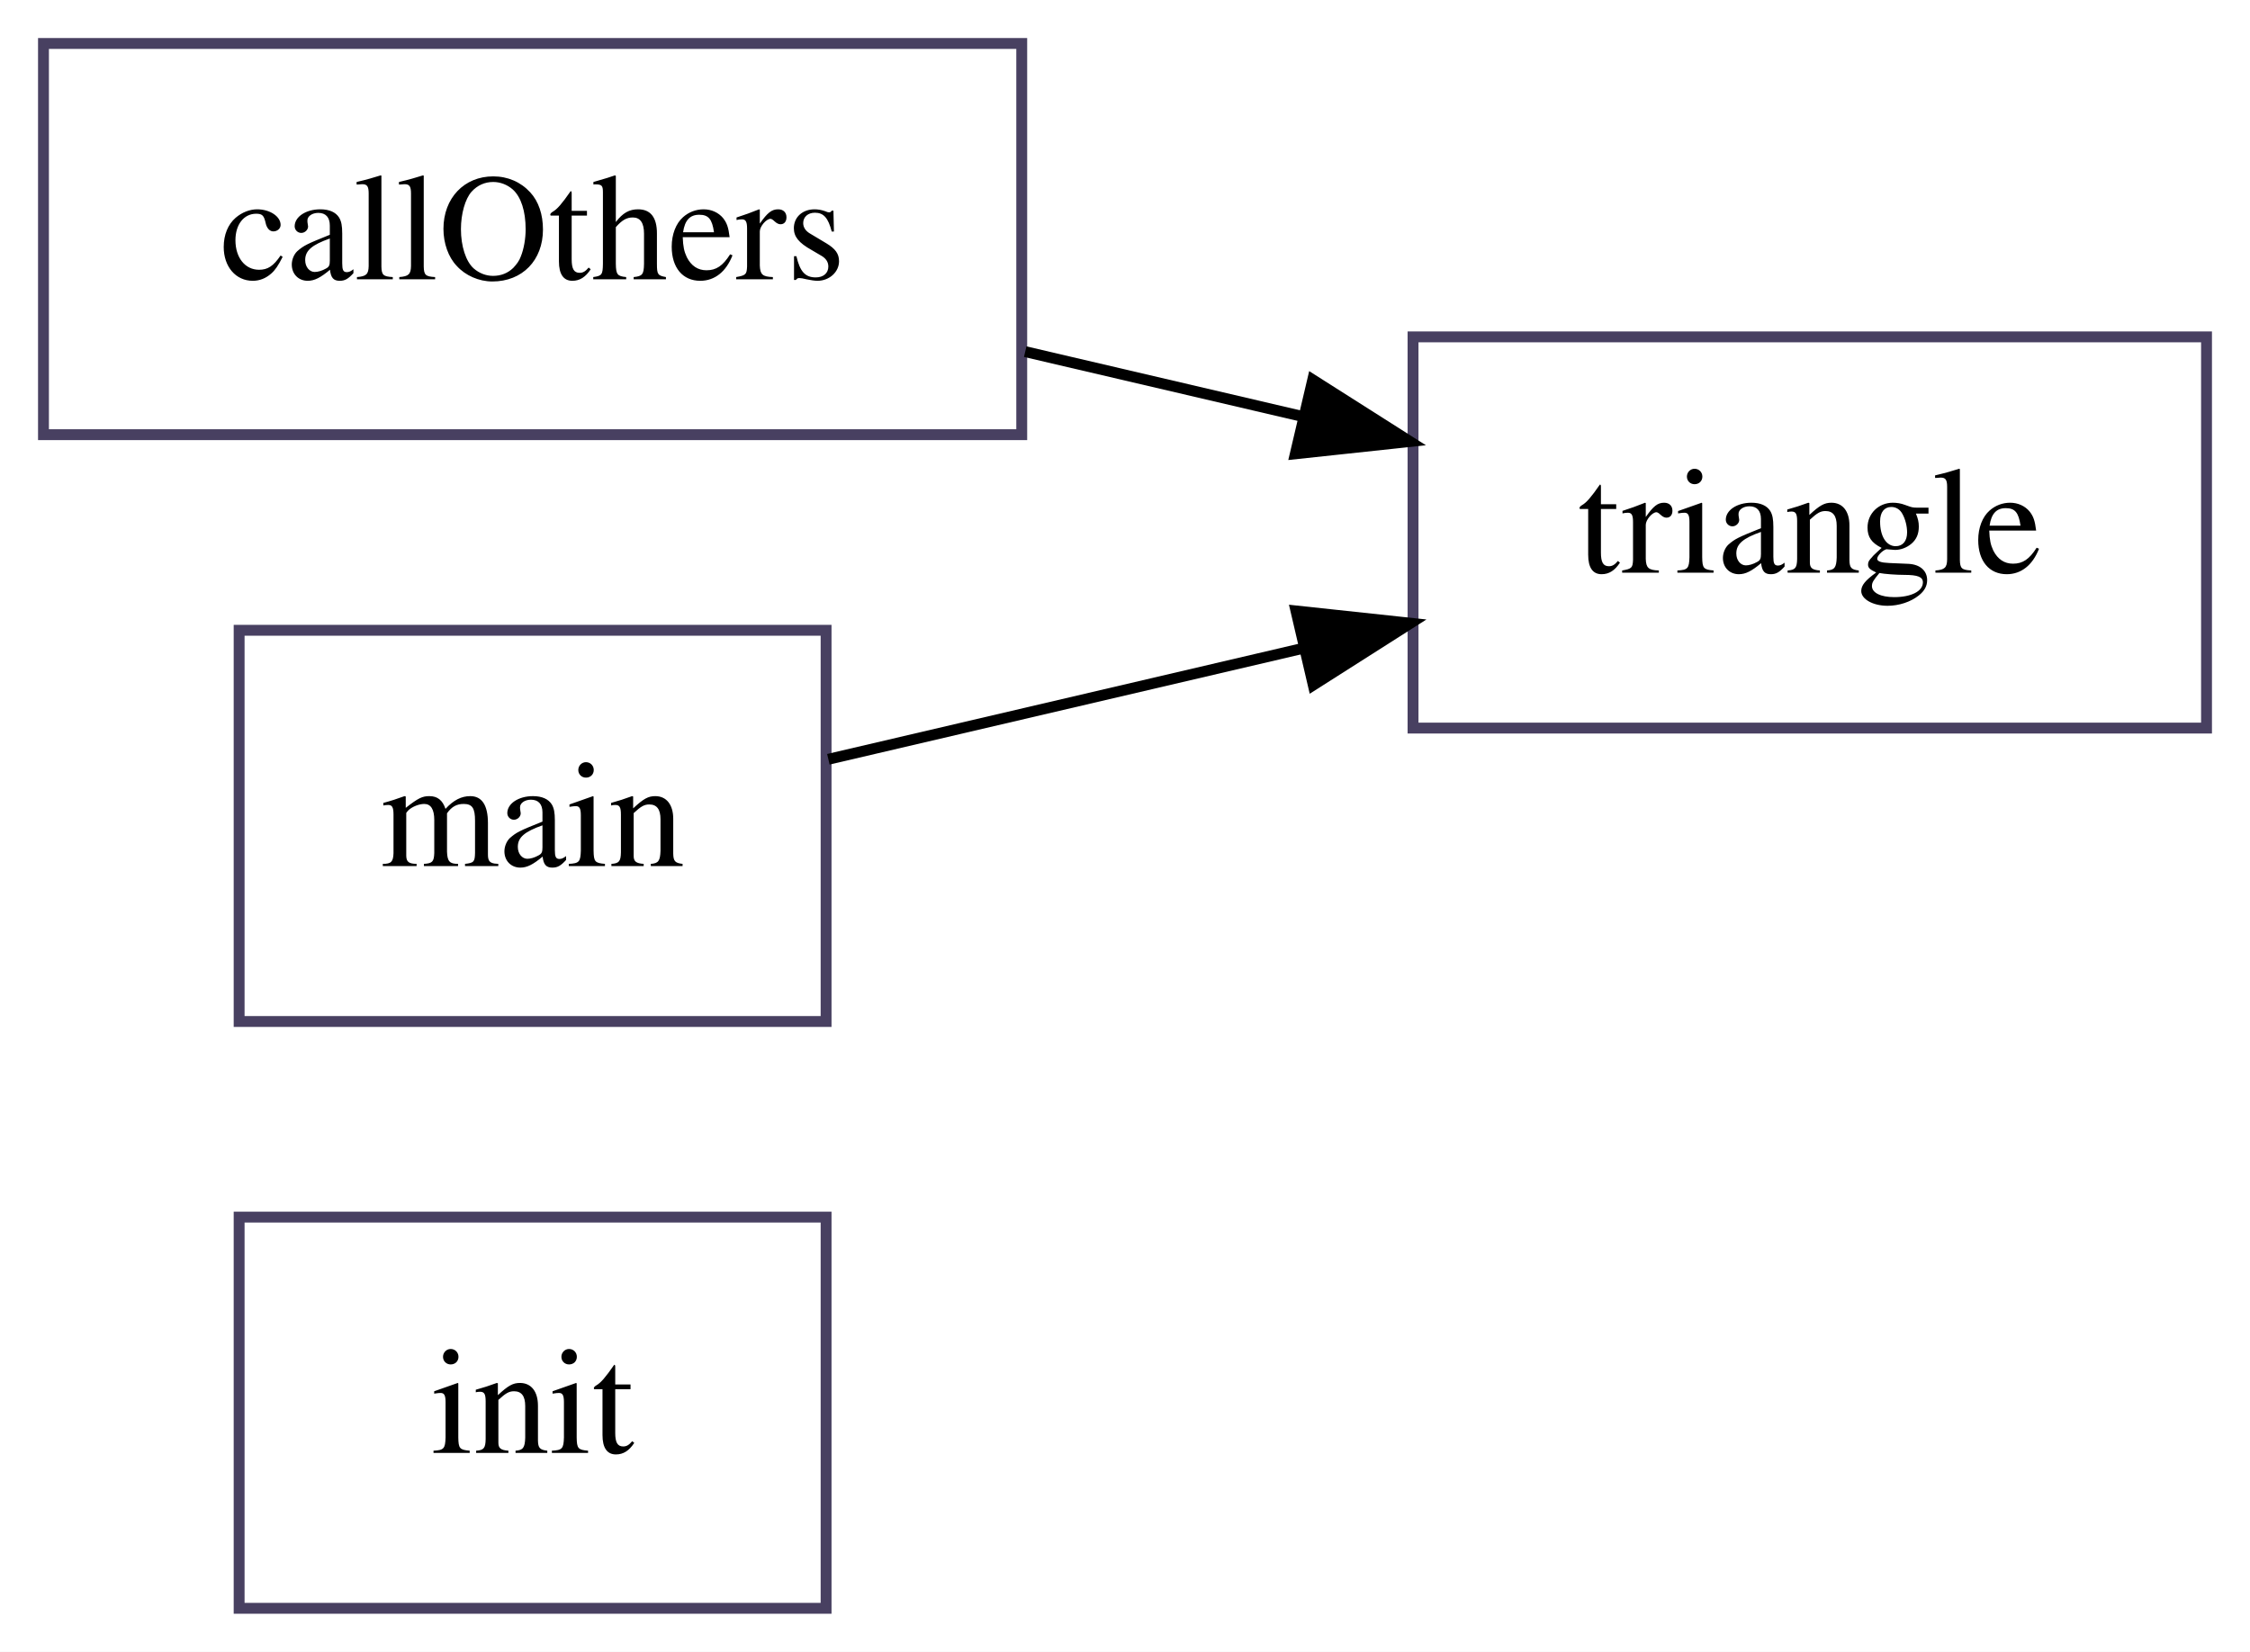
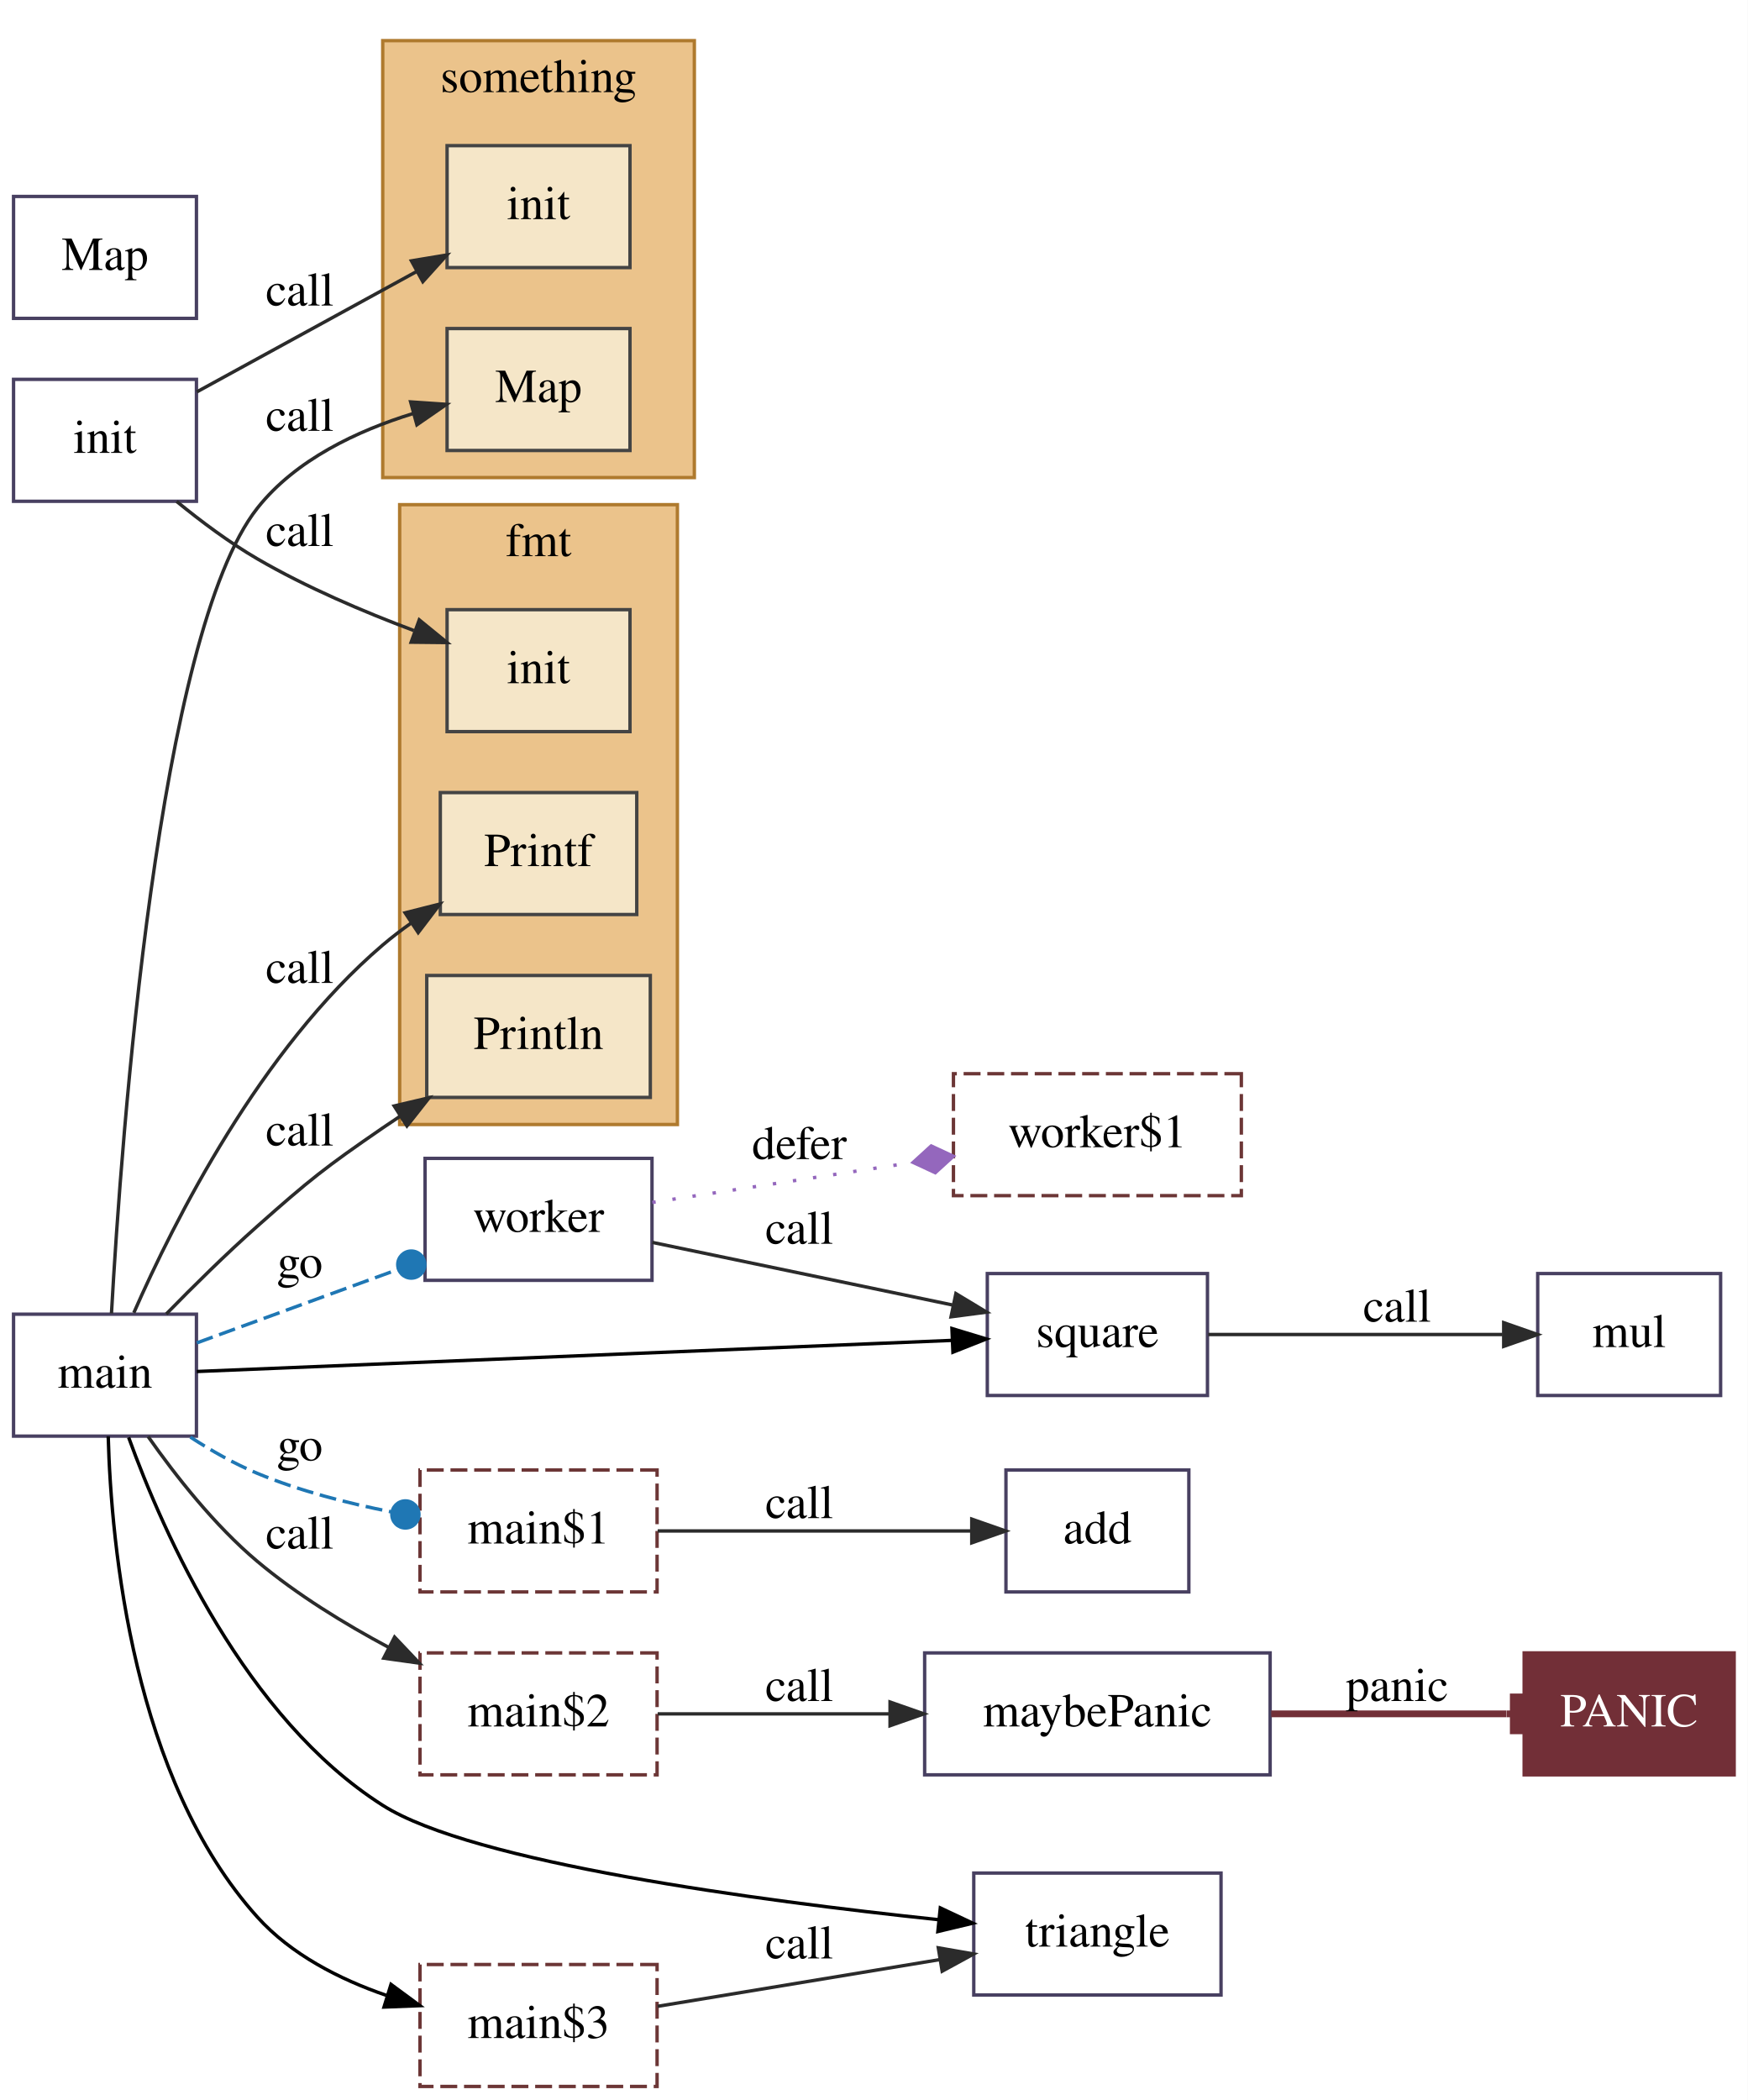
- <svg xmlns="http://www.w3.org/2000/svg" xmlns:xlink="http://www.w3.org/1999/xlink" width="207pt" height="152pt" viewBox="0.00 0.00 207.00 152.00">
-   <g id="graph0" class="graph" transform="scale(1 1) rotate(0) translate(4 148)">
-     <polygon fill="white" stroke="transparent" points="-4,4 -4,-148 203,-148 203,4 -4,4" />
+ <svg xmlns="http://www.w3.org/2000/svg" xmlns:xlink="http://www.w3.org/1999/xlink" width="516pt" height="620pt" viewBox="0.00 0.00 516.00 620.00">
+   <g id="graph0" class="graph" transform="scale(1 1) rotate(0) translate(4 616)">
+     <polygon fill="white" stroke="transparent" points="-4,4 -4,-616 512,-616 512,4 -4,4" />
+     <g id="clust1" class="cluster">
+       <g id="a_clust1">
+         <a xlink:title="example.com/depusagetest/something">
+           <polygon fill="#ebc38b" stroke="#af7a2e" points="109,-475 109,-604 201,-604 201,-475 109,-475" />
+           <text text-anchor="middle" x="155" y="-588.8" font-family="Times,serif" font-size="14.00">something</text>
+         </a>
+       </g>
+     </g>
+     <g id="clust2" class="cluster">
+       <g id="a_clust2">
+         <a xlink:title="fmt">
+           <polygon fill="#ebc38b" stroke="#af7a2e" points="114,-284 114,-467 196,-467 196,-284 114,-284" />
+           <text text-anchor="middle" x="155" y="-451.8" font-family="Times,serif" font-size="14.00">fmt</text>
+         </a>
+       </g>
+     </g>
    <g id="node1" class="node">
      <g id="a_node1">
-         <a xlink:title="example.com/depusagetest.init">
-           <polygon fill="none" stroke="#484061" points="72,-36 18,-36 18,0 72,0 72,-36" />
-           <text text-anchor="middle" x="45" y="-14.3" font-family="Times,serif" font-size="14.00">init</text>
+         <a xlink:title="example.com/depusagetest/something.init">
+           <polygon fill="#f5e6c8" stroke="#444444" points="182,-573 128,-573 128,-537 182,-537 182,-573" />
+           <text text-anchor="middle" x="155" y="-551.3" font-family="Times,serif" font-size="14.00">init</text>
        </a>
      </g>
    </g>
    <g id="node2" class="node">
      <g id="a_node2">
-         <a xlink:title="example.com/depusagetest.triangle">
-           <polygon fill="none" stroke="#484061" points="199,-117 126,-117 126,-81 199,-81 199,-117" />
-           <text text-anchor="middle" x="162.5" y="-95.3" font-family="Times,serif" font-size="14.00">triangle</text>
+         <a xlink:title="example.com/depusagetest/something.Map">
+           <polygon fill="#f5e6c8" stroke="#444444" points="182,-519 128,-519 128,-483 182,-483 182,-519" />
+           <text text-anchor="middle" x="155" y="-497.3" font-family="Times,serif" font-size="14.00">Map</text>
        </a>
      </g>
    </g>
    <g id="node3" class="node">
      <g id="a_node3">
-         <a xlink:title="example.com/depusagetest.callOthers">
-           <polygon fill="none" stroke="#484061" points="90,-144 0,-144 0,-108 90,-108 90,-144" />
-           <text text-anchor="middle" x="45" y="-122.3" font-family="Times,serif" font-size="14.00">callOthers</text>
+         <a xlink:title="fmt.Printf">
+           <polygon fill="#f5e6c8" stroke="#444444" points="184,-382 126,-382 126,-346 184,-346 184,-382" />
+           <text text-anchor="middle" x="155" y="-360.3" font-family="Times,serif" font-size="14.00">Printf</text>
+         </a>
+       </g>
+     </g>
+     <g id="node4" class="node">
+       <g id="a_node4">
+         <a xlink:title="fmt.init">
+           <polygon fill="#f5e6c8" stroke="#444444" points="182,-436 128,-436 128,-400 182,-400 182,-436" />
+           <text text-anchor="middle" x="155" y="-414.3" font-family="Times,serif" font-size="14.00">init</text>
+         </a>
+       </g>
+     </g>
+     <g id="node5" class="node">
+       <g id="a_node5">
+         <a xlink:title="fmt.Println">
+           <polygon fill="#f5e6c8" stroke="#444444" points="188,-328 122,-328 122,-292 188,-292 188,-328" />
+           <text text-anchor="middle" x="155" y="-306.3" font-family="Times,serif" font-size="14.00">Println</text>
+         </a>
+       </g>
+     </g>
+     <g id="node6" class="node">
+       <g id="a_node6">
+         <a xlink:title="example.com/depusagetest.Map">
+           <polygon fill="none" stroke="#484061" points="54,-558 0,-558 0,-522 54,-522 54,-558" />
+           <text text-anchor="middle" x="27" y="-536.3" font-family="Times,serif" font-size="14.00">Map</text>
+         </a>
+       </g>
+     </g>
+     <g id="node7" class="node">
+       <g id="a_node7">
+         <a xlink:title="example.com/depusagetest.main">
+           <polygon fill="none" stroke="#484061" points="54,-228 0,-228 0,-192 54,-192 54,-228" />
+           <text text-anchor="middle" x="27" y="-206.3" font-family="Times,serif" font-size="14.00">main</text>
+         </a>
+       </g>
+     </g>
+     <g id="edge16" class="edge">
+       <g id="a_edge16">
+         <a xlink:title="example.com/depusagetest/something.Map[int int](t32, square)">
+           <path fill="none" stroke="#2b2b2b" d="M28.91,-228.23C31.84,-280.38 42.64,-428.85 72,-466 83.29,-480.28 101.51,-488.83 117.91,-493.89" />
+           <polygon fill="#2b2b2b" stroke="#2b2b2b" points="117.24,-497.34 127.81,-496.62 119.09,-490.59 117.24,-497.34" />
+         </a>
+       </g>
+       <text text-anchor="middle" x="84.5" y="-488.8" font-family="Times,serif" font-size="14.00">call</text>
+     </g>
+     <g id="edge15" class="edge">
+       <g id="a_edge15">
+         <a xlink:title="fmt.Printf(&quot;Somthing %s&quot;:string, t24...)">
+           <path fill="none" stroke="#2b2b2b" d="M35.51,-228.41C47.4,-255.52 72.98,-306.29 109,-337 111.65,-339.26 114.5,-341.44 117.45,-343.52" />
+           <polygon fill="#2b2b2b" stroke="#2b2b2b" points="115.61,-346.5 125.89,-349.1 119.47,-340.66 115.61,-346.5" />
+         </a>
+       </g>
+       <text text-anchor="middle" x="84.5" y="-325.8" font-family="Times,serif" font-size="14.00">call</text>
+     </g>
+     <g id="edge14" class="edge">
+       <g id="a_edge14">
+         <a xlink:title="fmt.Println(t19...)">
+           <path fill="none" stroke="#2b2b2b" d="M45.09,-228.06C53.05,-236.21 62.78,-245.83 72,-254 87.64,-267.86 91.79,-271.16 109,-283 110.63,-284.12 112.31,-285.25 114.02,-286.37" />
+           <polygon fill="#2b2b2b" stroke="#2b2b2b" points="112.38,-289.48 122.7,-291.9 116.15,-283.58 112.38,-289.48" />
+         </a>
+       </g>
+       <text text-anchor="middle" x="84.5" y="-277.8" font-family="Times,serif" font-size="14.00">call</text>
+     </g>
+     <g id="node8" class="node">
+       <g id="a_node8">
+         <a xlink:title="example.com/depusagetest.worker">
+           <polygon fill="none" stroke="#484061" points="188.5,-274 121.5,-274 121.5,-238 188.5,-238 188.5,-274" />
+           <text text-anchor="middle" x="155" y="-252.3" font-family="Times,serif" font-size="14.00">worker</text>
+         </a>
+       </g>
+     </g>
+     <g id="edge10" class="edge">
+       <g id="a_edge10">
+         <a xlink:title="concurrent go worker(1:int, t4, t5)">
+           <path fill="none" stroke="#1f77b4" stroke-dasharray="5,2" d="M54.11,-219.53C71.29,-225.8 94.12,-234.14 113.62,-241.26" />
+           <ellipse fill="#1f77b4" stroke="#1f77b4" cx="117.43" cy="-242.65" rx="4" ry="4" />
+         </a>
+       </g>
+       <text text-anchor="middle" x="84.5" y="-238.8" font-family="Times,serif" font-size="14.00">go</text>
+     </g>
+     <g id="node10" class="node">
+       <g id="a_node10">
+         <a xlink:title="example.com/depusagetest.square">
+           <polygon fill="none" stroke="#484061" points="352.5,-240 287.5,-240 287.5,-204 352.5,-204 352.5,-240" />
+           <text text-anchor="middle" x="320" y="-218.3" font-family="Times,serif" font-size="14.00">square</text>
+         </a>
+       </g>
+     </g>
+     <g id="edge17" class="edge">
+       <g id="a_edge17">
+         <a xlink:title="example.com/depusagetest/something.Map[int int](t32, square)">
+           <path fill="none" stroke="#000000" d="M54.08,-211.08C104.59,-213.16 216.14,-217.76 277.14,-220.27" />
+           <polygon fill="#000000" stroke="#000000" points="277.06,-223.77 287.2,-220.69 277.35,-216.78 277.06,-223.77" />
+         </a>
+       </g>
+     </g>
+     <g id="node12" class="node">
+       <g id="a_node12">
+         <a xlink:title="example.com/depusagetest.main$1">
+           <polygon fill="none" stroke="#6c3636" stroke-dasharray="5,2" points="190,-182 120,-182 120,-146 190,-146 190,-182" />
+           <text text-anchor="middle" x="155" y="-160.3" font-family="Times,serif" font-size="14.00">main$1</text>
+         </a>
+       </g>
+     </g>
+     <g id="edge11" class="edge">
+       <g id="a_edge11">
+         <a xlink:title="concurrent go t9()">
+           <path fill="none" stroke="#1f77b4" stroke-dasharray="5,2" d="M52.21,-191.71C58.41,-187.69 65.24,-183.81 72,-181 84.45,-175.83 98.65,-172.17 111.68,-169.61" />
+           <ellipse fill="#1f77b4" stroke="#1f77b4" cx="115.69" cy="-168.88" rx="4" ry="4" />
+         </a>
+       </g>
+       <text text-anchor="middle" x="84.5" y="-184.8" font-family="Times,serif" font-size="14.00">go</text>
+     </g>
+     <g id="node14" class="node">
+       <g id="a_node14">
+         <a xlink:title="example.com/depusagetest.main$2">
+           <polygon fill="none" stroke="#6c3636" stroke-dasharray="5,2" points="190,-128 120,-128 120,-92 190,-92 190,-128" />
+           <text text-anchor="middle" x="155" y="-106.3" font-family="Times,serif" font-size="14.00">main$2</text>
+         </a>
+       </g>
+     </g>
+     <g id="edge12" class="edge">
+       <g id="a_edge12">
+         <a xlink:title="main$2(t12)">
+           <path fill="none" stroke="#2b2b2b" d="M39.73,-191.87C47.82,-180.34 59.36,-165.62 72,-155 83.62,-145.24 97.68,-136.61 110.85,-129.58" />
+           <polygon fill="#2b2b2b" stroke="#2b2b2b" points="112.5,-132.67 119.79,-124.98 109.29,-126.45 112.5,-132.67" />
+         </a>
+       </g>
+       <text text-anchor="middle" x="84.5" y="-158.8" font-family="Times,serif" font-size="14.00">call</text>
+     </g>
+     <g id="node16" class="node">
+       <g id="a_node16">
+         <a xlink:title="example.com/depusagetest.triangle">
+           <polygon fill="none" stroke="#484061" points="356.5,-63 283.5,-63 283.5,-27 356.5,-27 356.5,-63" />
+           <text text-anchor="middle" x="320" y="-41.3" font-family="Times,serif" font-size="14.00">triangle</text>
+         </a>
+       </g>
+     </g>
+     <g id="edge13" class="edge">
+       <g id="a_edge13">
+         <a xlink:title="*t15 = triangle">
+           <path fill="none" stroke="#000000" d="M33.98,-191.63C44.31,-163.12 68.38,-108.79 109,-83 135.61,-66.1 219.62,-54.88 272.97,-49.25" />
+           <polygon fill="#000000" stroke="#000000" points="273.62,-52.71 283.21,-48.2 272.9,-45.74 273.62,-52.71" />
+         </a>
+       </g>
+     </g>
+     <g id="node17" class="node">
+       <g id="a_node17">
+         <a xlink:title="example.com/depusagetest.main$3">
+           <polygon fill="none" stroke="#6c3636" stroke-dasharray="5,2" points="190,-36 120,-36 120,0 190,0 190,-36" />
+           <text text-anchor="middle" x="155" y="-14.3" font-family="Times,serif" font-size="14.00">main$3</text>
+         </a>
+       </g>
+     </g>
+     <g id="edge18" class="edge">
+       <g id="a_edge18">
+         <a xlink:title="example.com/depusagetest/something.Map[float32 float32](t46, main$3)">
+           <path fill="none" stroke="#000000" d="M27.95,-191.94C28.83,-159.46 35.26,-90.77 72,-50 81.96,-38.95 96.21,-31.67 110.04,-26.9" />
+           <polygon fill="#000000" stroke="#000000" points="111.44,-30.13 119.97,-23.85 109.38,-23.44 111.44,-30.13" />
+         </a>
+       </g>
+     </g>
+     <g id="node9" class="node">
+       <g id="a_node9">
+         <a xlink:title="example.com/depusagetest.worker$1">
+           <polygon fill="none" stroke="#6c3636" stroke-dasharray="5,2" points="362.5,-299 277.5,-299 277.5,-263 362.5,-263 362.5,-299" />
+           <text text-anchor="middle" x="320" y="-277.3" font-family="Times,serif" font-size="14.00">worker$1</text>
+         </a>
+       </g>
+     </g>
+     <g id="edge7" class="edge">
+       <g id="a_edge7">
+         <a xlink:title="deferred defer t1()">
+           <path fill="none" stroke="#9467bd" stroke-dasharray="1,5" d="M188.59,-261C210.55,-264.37 240.02,-268.89 265.39,-272.78" />
+           <polygon fill="#9467bd" stroke="#9467bd" points="265.6,-272.81 272.14,-269.77 277.47,-274.63 270.93,-277.67 265.6,-272.81" />
+         </a>
+       </g>
+       <text text-anchor="middle" x="232" y="-273.8" font-family="Times,serif" font-size="14.00">defer</text>
+     </g>
+     <g id="edge8" class="edge">
+       <g id="a_edge8">
+         <a xlink:title="square(t4)">
+           <path fill="none" stroke="#2b2b2b" d="M188.59,-249.2C214.05,-243.89 249.61,-236.47 277.16,-230.73" />
+           <polygon fill="#2b2b2b" stroke="#2b2b2b" points="278.22,-234.08 287.29,-228.61 276.79,-227.23 278.22,-234.08" />
+         </a>
+       </g>
+       <text text-anchor="middle" x="232" y="-248.8" font-family="Times,serif" font-size="14.00">call</text>
+     </g>
+     <g id="node11" class="node">
+       <g id="a_node11">
+         <a xlink:title="example.com/depusagetest.mul">
+           <polygon fill="none" stroke="#484061" points="504,-240 450,-240 450,-204 504,-204 504,-240" />
+           <text text-anchor="middle" x="477" y="-218.3" font-family="Times,serif" font-size="14.00">mul</text>
+         </a>
+       </g>
+     </g>
+     <g id="edge3" class="edge">
+       <g id="a_edge3">
+         <a xlink:title="mul(x, x)">
+           <path fill="none" stroke="#2b2b2b" d="M352.74,-222C377.96,-222 413.26,-222 439.62,-222" />
+           <polygon fill="#2b2b2b" stroke="#2b2b2b" points="439.96,-225.5 449.96,-222 439.96,-218.5 439.96,-225.5" />
+         </a>
+       </g>
+       <text text-anchor="middle" x="408.5" y="-225.8" font-family="Times,serif" font-size="14.00">call</text>
+     </g>
+     <g id="node13" class="node">
+       <g id="a_node13">
+         <a xlink:title="example.com/depusagetest.add">
+           <polygon fill="none" stroke="#484061" points="347,-182 293,-182 293,-146 347,-146 347,-182" />
+           <text text-anchor="middle" x="320" y="-160.3" font-family="Times,serif" font-size="14.00">add</text>
+         </a>
+       </g>
+     </g>
+     <g id="edge9" class="edge">
+       <g id="a_edge9">
+         <a xlink:title="add(2:int, 3:int)">
+           <path fill="none" stroke="#2b2b2b" d="M190.17,-164C217.32,-164 255.2,-164 282.85,-164" />
+           <polygon fill="#2b2b2b" stroke="#2b2b2b" points="282.91,-167.5 292.91,-164 282.91,-160.5 282.91,-167.5" />
+         </a>
+       </g>
+       <text text-anchor="middle" x="232" y="-167.8" font-family="Times,serif" font-size="14.00">call</text>
+     </g>
+     <g id="node15" class="node">
+       <g id="a_node15">
+         <a xlink:title="example.com/depusagetest.maybePanic">
+           <polygon fill="none" stroke="#484061" points="371,-128 269,-128 269,-92 371,-92 371,-128" />
+           <text text-anchor="middle" x="320" y="-106.3" font-family="Times,serif" font-size="14.00">maybePanic</text>
+         </a>
+       </g>
+     </g>
+     <g id="edge2" class="edge">
+       <g id="a_edge2">
+         <a xlink:title="maybePanic(v)">
+           <path fill="none" stroke="#2b2b2b" d="M190.17,-110C210.01,-110 235.58,-110 258.7,-110" />
+           <polygon fill="#2b2b2b" stroke="#2b2b2b" points="258.78,-113.5 268.78,-110 258.78,-106.5 258.78,-113.5" />
+         </a>
+       </g>
+       <text text-anchor="middle" x="232" y="-113.8" font-family="Times,serif" font-size="14.00">call</text>
+     </g>
+     <g id="node19" class="node">
+       <g id="a_node19">
+         <a xlink:title="panic_sink">
+           <polygon fill="#722f37" stroke="#722f37" points="508,-128 446,-128 446,-92 508,-92 508,-128" />
+           <text text-anchor="middle" x="477" y="-106.3" font-family="Times,serif" font-size="14.00" fill="white">PANIC</text>
        </a>
      </g>
    </g>
    <g id="edge1" class="edge">
      <g id="a_edge1">
-         <a xlink:title="return triangle">
-           <path fill="none" stroke="#000000" d="M90.32,-115.64C98.65,-113.69 107.36,-111.66 115.73,-109.7" />
-           <polygon fill="#000000" stroke="#000000" points="116.77,-113.05 125.71,-107.37 115.17,-106.24 116.77,-113.05" />
-         </a>
-       </g>
-     </g>
-     <g id="node4" class="node">
-       <g id="a_node4">
-         <a xlink:title="example.com/depusagetest.main">
-           <polygon fill="none" stroke="#484061" points="72,-90 18,-90 18,-54 72,-54 72,-90" />
-           <text text-anchor="middle" x="45" y="-68.3" font-family="Times,serif" font-size="14.00">main</text>
-         </a>
-       </g>
-     </g>
-     <g id="edge2" class="edge">
-       <g id="a_edge2">
-         <a xlink:title="*storedFn = triangle">
-           <path fill="none" stroke="#000000" d="M72.21,-78.13C85.08,-81.14 100.96,-84.85 115.75,-88.31" />
-           <polygon fill="#000000" stroke="#000000" points="115.23,-91.78 125.76,-90.65 116.82,-84.96 115.23,-91.78" />
-         </a>
-       </g>
+         <a xlink:title="panic t1">
+           <path fill="none" stroke="#722f37" stroke-width="2" d="M371.32,-110C393.98,-110 420.18,-110 440.7,-110" />
+           <polygon fill="#722f37" stroke="#722f37" stroke-width="2" points="444.79,-105 444.79,-115 442.79,-115 442.79,-105 444.79,-105" />
+           <polyline fill="none" stroke="#722f37" stroke-width="2" points="445.79,-110 440.79,-110 " />
+         </a>
+       </g>
+       <text text-anchor="middle" x="408.5" y="-113.8" font-family="Times,serif" font-size="14.00">panic</text>
+     </g>
+     <g id="edge6" class="edge">
+       <g id="a_edge6">
+         <a xlink:title="triangle(h, 3:float32)">
+           <path fill="none" stroke="#2b2b2b" d="M190.17,-23.66C214.32,-27.66 246.95,-33.06 273.33,-37.43" />
+           <polygon fill="#2b2b2b" stroke="#2b2b2b" points="273.03,-40.93 283.47,-39.11 274.17,-34.03 273.03,-40.93" />
+         </a>
+       </g>
+       <text text-anchor="middle" x="232" y="-37.8" font-family="Times,serif" font-size="14.00">call</text>
+     </g>
+     <g id="node18" class="node">
+       <g id="a_node18">
+         <a xlink:title="example.com/depusagetest.init">
+           <polygon fill="none" stroke="#484061" points="54,-504 0,-504 0,-468 54,-468 54,-504" />
+           <text text-anchor="middle" x="27" y="-482.3" font-family="Times,serif" font-size="14.00">init</text>
+         </a>
+       </g>
+     </g>
+     <g id="edge5" class="edge">
+       <g id="a_edge5">
+         <a xlink:title="example.com/depusagetest/something.init()">
+           <path fill="none" stroke="#2b2b2b" d="M54.11,-500.3C72.86,-510.57 98.35,-524.52 118.88,-535.77" />
+           <polygon fill="#2b2b2b" stroke="#2b2b2b" points="117.47,-538.99 127.93,-540.72 120.84,-532.85 117.47,-538.99" />
+         </a>
+       </g>
+       <text text-anchor="middle" x="84.5" y="-525.8" font-family="Times,serif" font-size="14.00">call</text>
+     </g>
+     <g id="edge4" class="edge">
+       <g id="a_edge4">
+         <a xlink:title="fmt.init()">
+           <path fill="none" stroke="#2b2b2b" d="M48.15,-467.96C55.35,-462.07 63.73,-455.81 72,-451 86.44,-442.59 103.43,-435.37 118.19,-429.84" />
+           <polygon fill="#2b2b2b" stroke="#2b2b2b" points="119.78,-432.99 127.99,-426.29 117.39,-426.4 119.78,-432.99" />
+         </a>
+       </g>
+       <text text-anchor="middle" x="84.5" y="-454.8" font-family="Times,serif" font-size="14.00">call</text>
    </g>
  </g>
</svg>
